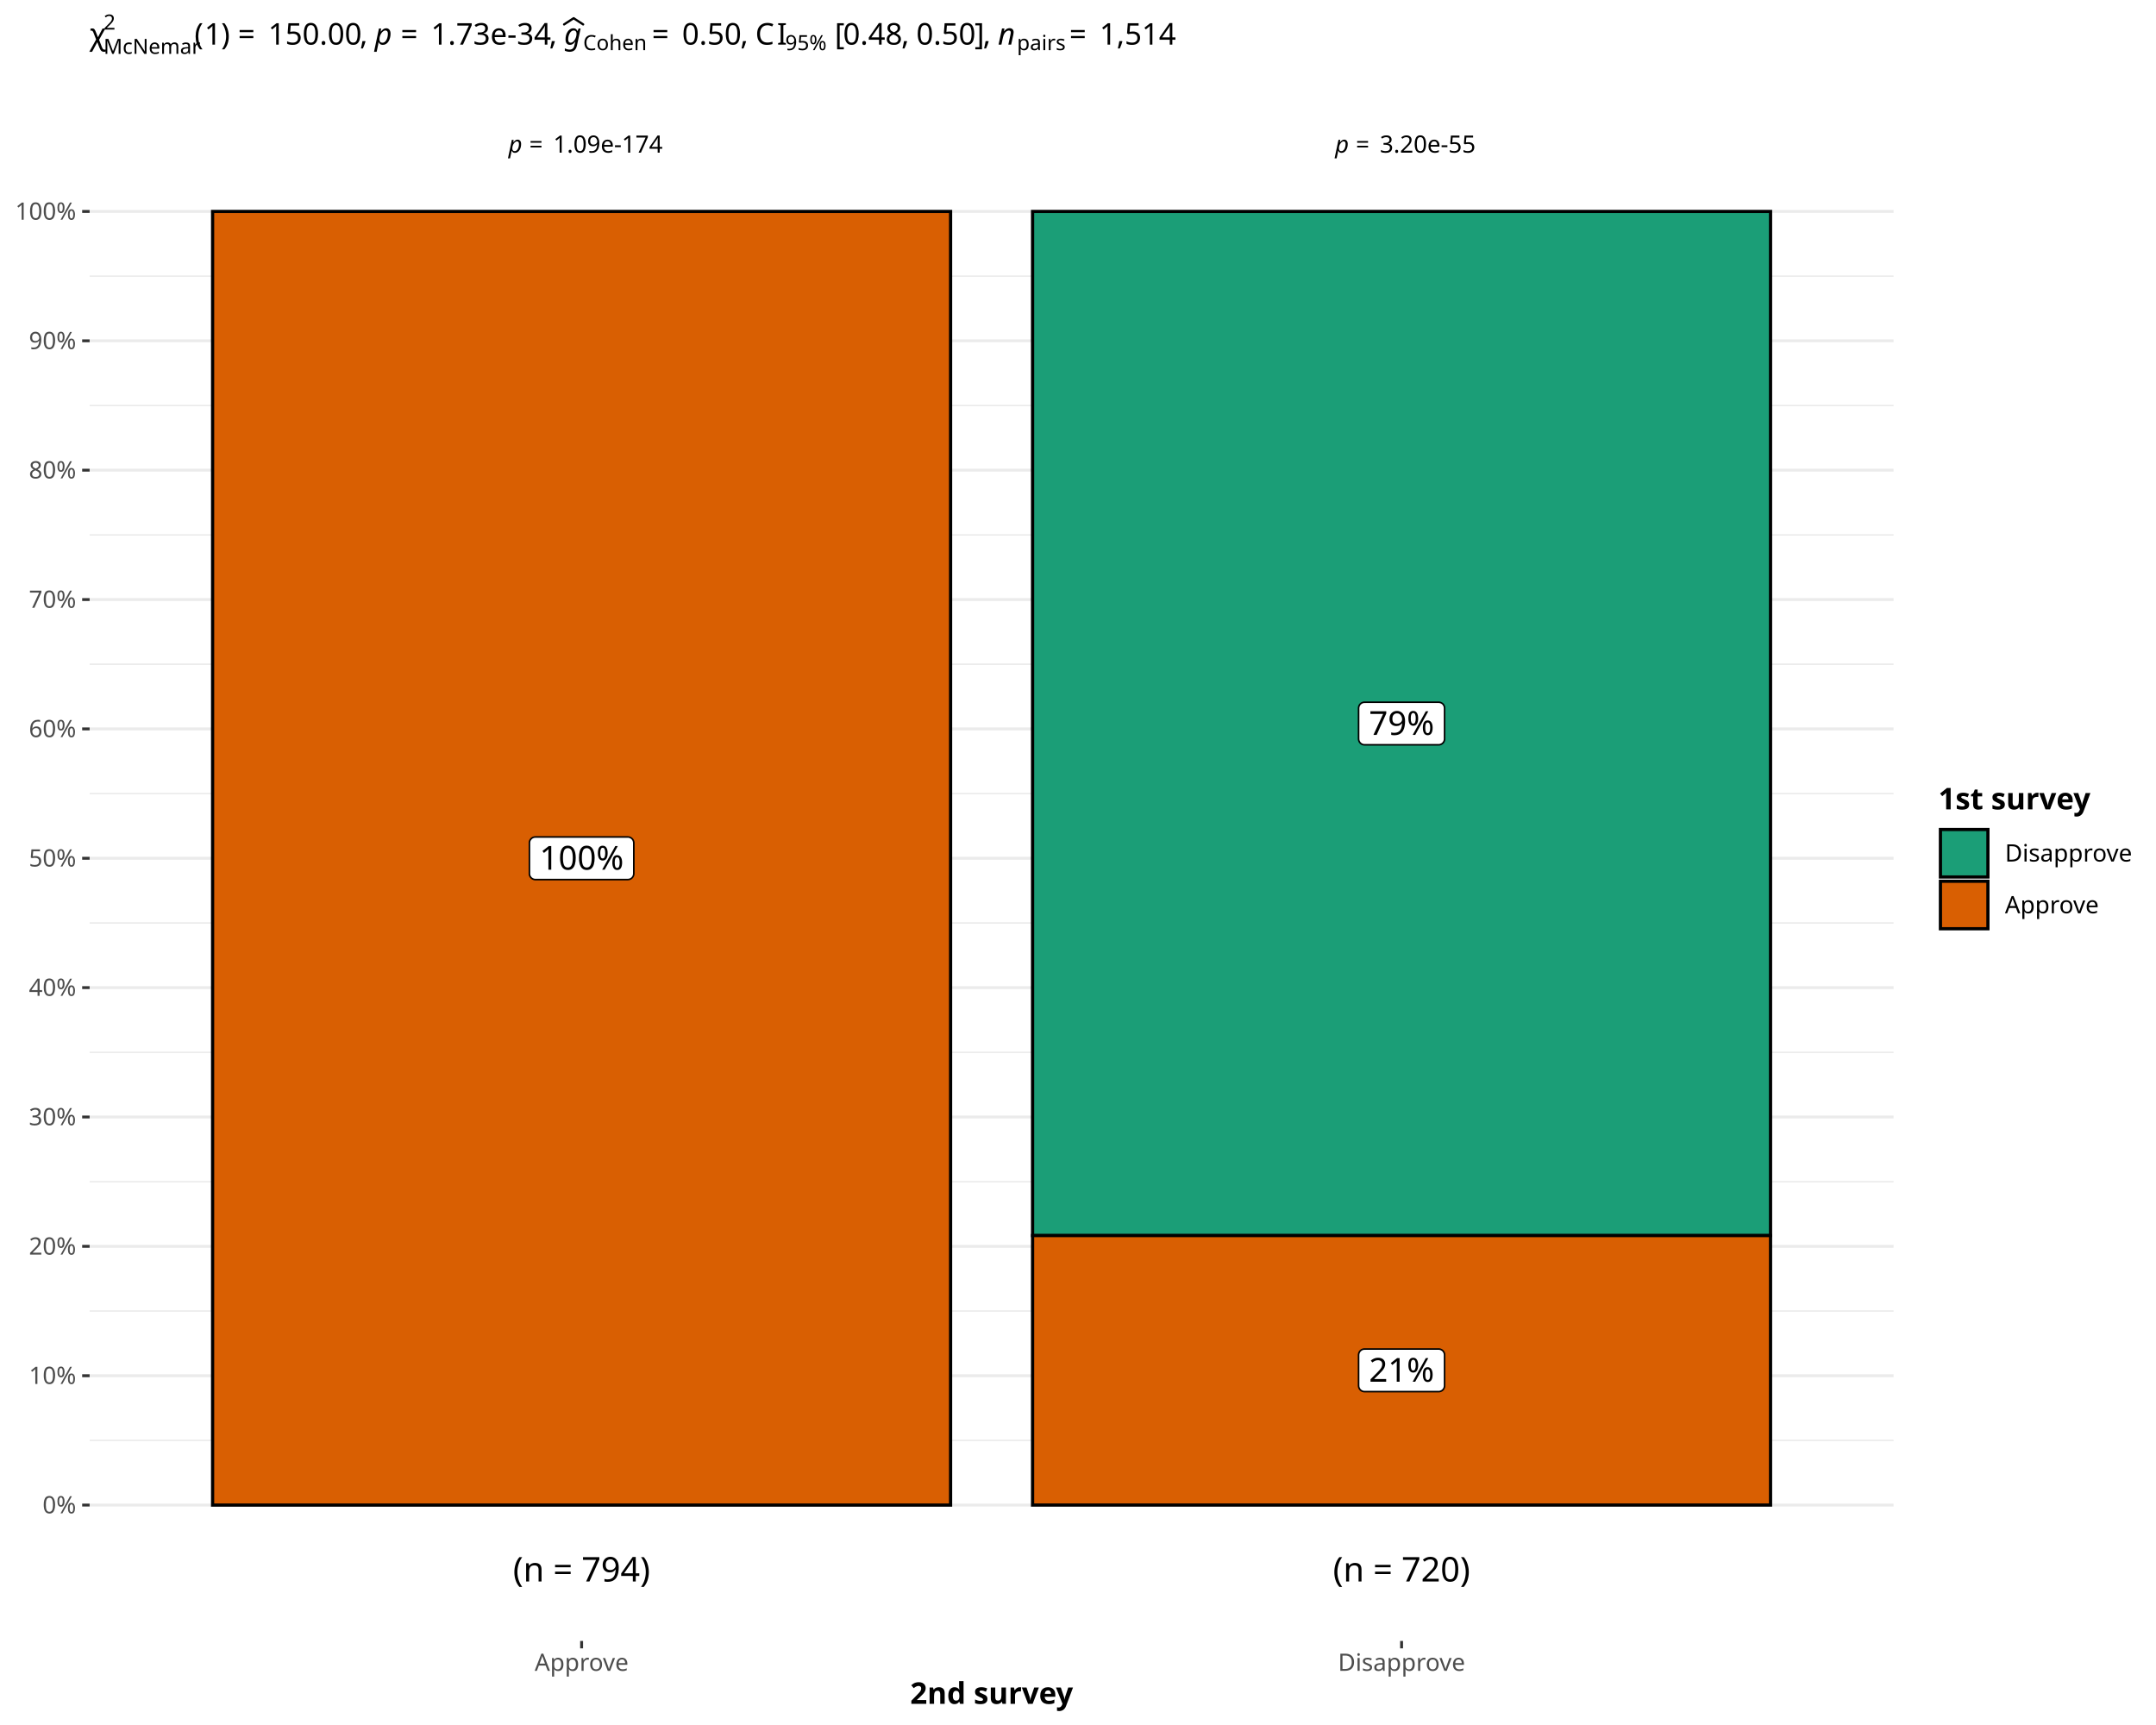
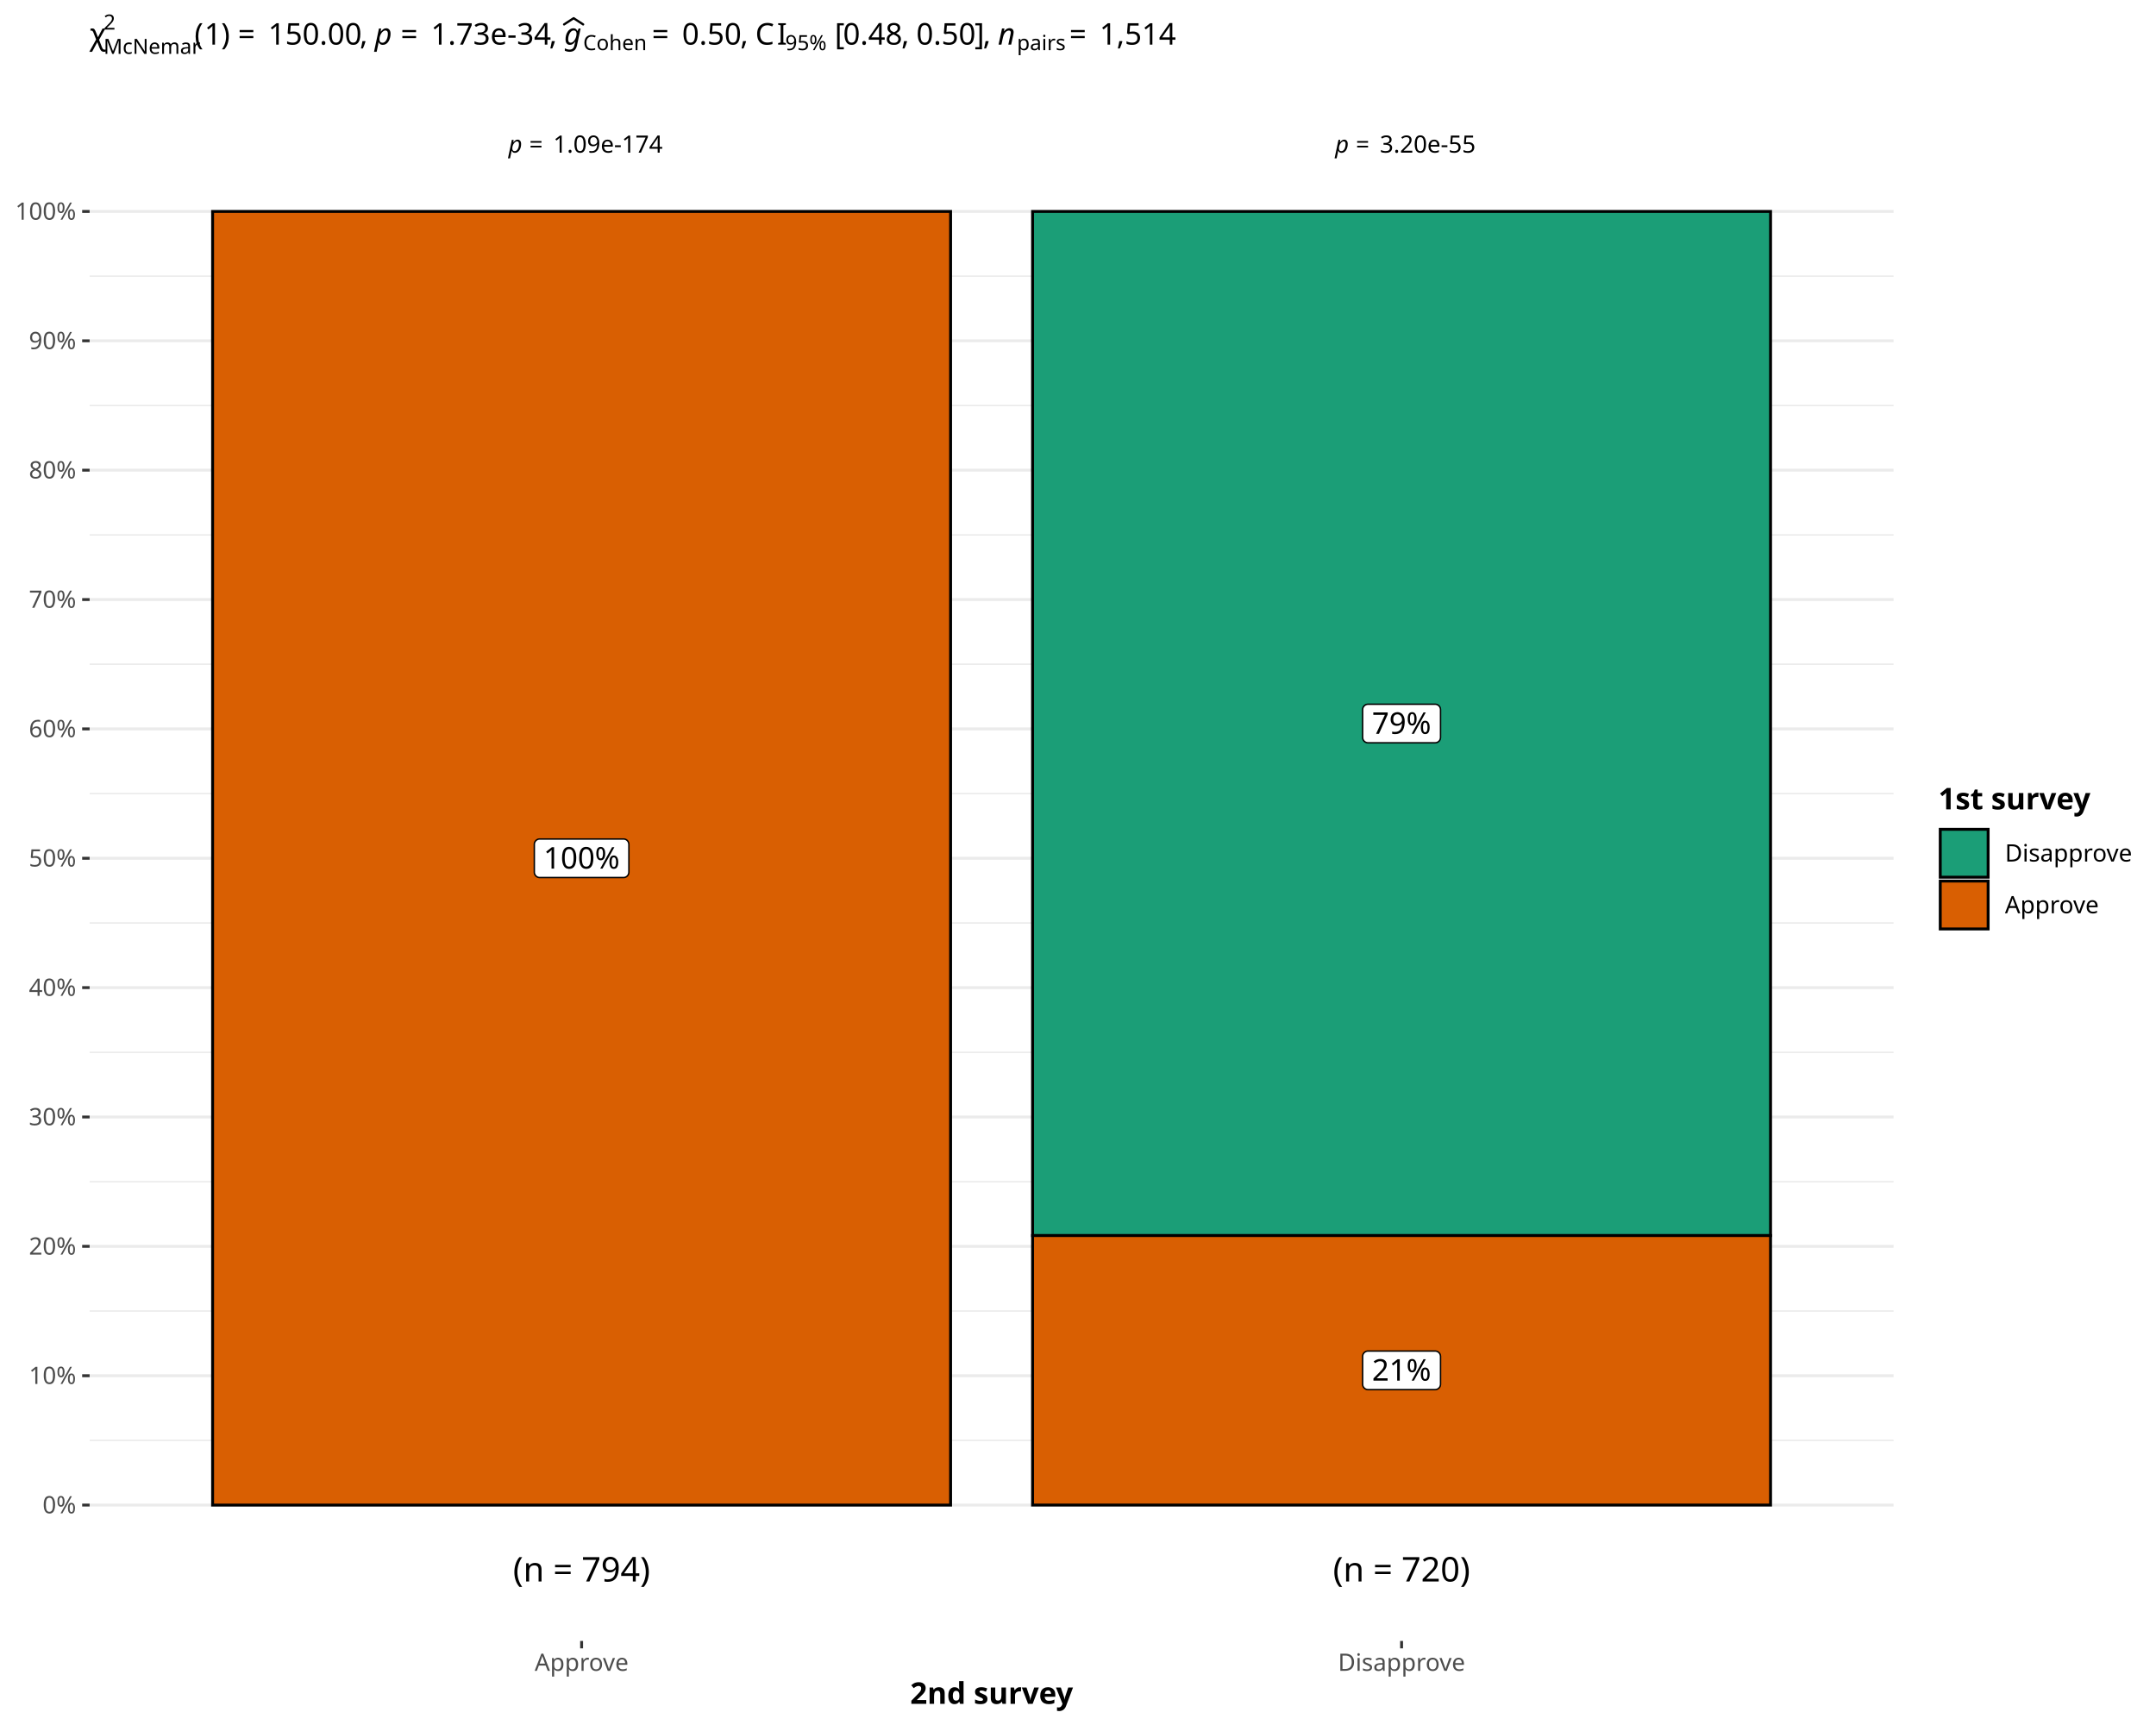
<svg xmlns="http://www.w3.org/2000/svg" class="svglite" data-engine-version="2.0" width="720.00pt" height="576.00pt" viewBox="0 0 720.00 576.00">
  <defs>
    <style type="text/css">
    .svglite line, .svglite polyline, .svglite polygon, .svglite path, .svglite rect, .svglite circle {
      fill: none;
      stroke: #000000;
      stroke-linecap: round;
      stroke-linejoin: round;
      stroke-miterlimit: 10.00;
    }
  </style>
  </defs>
  <rect width="100%" height="100%" style="stroke: none; fill: #FFFFFF;" />
  <defs>
    <clipPath id="cpMC4wMHw3MjAuMDB8MC4wMHw1NzYuMDA=">
      <rect x="0.00" y="0.00" width="720.00" height="576.00" />
    </clipPath>
  </defs>
  <g clip-path="url(#cpMC4wMHw3MjAuMDB8MC4wMHw1NzYuMDA=)">
    <rect x="0.00" y="0.00" width="720.00" height="576.00" style="stroke-width: 0.97; stroke: #FFFFFF; fill: #FFFFFF;" />
  </g>
  <defs>
    <clipPath id="cpMjkuOTN8NjMyLjM2fDI1LjI1fDU0Ny45Mg==">
      <rect x="29.93" y="25.25" width="602.43" height="522.67" />
    </clipPath>
  </defs>
  <g clip-path="url(#cpMjkuOTN8NjMyLjM2fDI1LjI1fDU0Ny45Mg==)">
    <rect x="29.93" y="25.25" width="602.43" height="522.67" style="stroke-width: 0.97; stroke: none; fill: #FFFFFF;" />
    <polyline points="29.93,480.97 632.36,480.97 " style="stroke-width: 0.48; stroke: #EBEBEB; stroke-linecap: butt;" />
    <polyline points="29.93,437.77 632.36,437.77 " style="stroke-width: 0.48; stroke: #EBEBEB; stroke-linecap: butt;" />
    <polyline points="29.93,394.58 632.36,394.58 " style="stroke-width: 0.48; stroke: #EBEBEB; stroke-linecap: butt;" />
    <polyline points="29.93,351.38 632.36,351.38 " style="stroke-width: 0.48; stroke: #EBEBEB; stroke-linecap: butt;" />
    <polyline points="29.93,308.18 632.36,308.18 " style="stroke-width: 0.48; stroke: #EBEBEB; stroke-linecap: butt;" />
    <polyline points="29.93,264.99 632.36,264.99 " style="stroke-width: 0.48; stroke: #EBEBEB; stroke-linecap: butt;" />
    <polyline points="29.93,221.79 632.36,221.79 " style="stroke-width: 0.48; stroke: #EBEBEB; stroke-linecap: butt;" />
    <polyline points="29.93,178.60 632.36,178.60 " style="stroke-width: 0.48; stroke: #EBEBEB; stroke-linecap: butt;" />
    <polyline points="29.93,135.40 632.36,135.40 " style="stroke-width: 0.48; stroke: #EBEBEB; stroke-linecap: butt;" />
    <polyline points="29.93,92.21 632.36,92.21 " style="stroke-width: 0.48; stroke: #EBEBEB; stroke-linecap: butt;" />
    <polyline points="29.93,502.56 632.36,502.56 " style="stroke-width: 0.97; stroke: #EBEBEB; stroke-linecap: butt;" />
    <polyline points="29.93,459.37 632.36,459.37 " style="stroke-width: 0.97; stroke: #EBEBEB; stroke-linecap: butt;" />
    <polyline points="29.93,416.17 632.36,416.17 " style="stroke-width: 0.97; stroke: #EBEBEB; stroke-linecap: butt;" />
    <polyline points="29.93,372.98 632.36,372.98 " style="stroke-width: 0.97; stroke: #EBEBEB; stroke-linecap: butt;" />
    <polyline points="29.93,329.78 632.36,329.78 " style="stroke-width: 0.97; stroke: #EBEBEB; stroke-linecap: butt;" />
    <polyline points="29.93,286.59 632.36,286.59 " style="stroke-width: 0.97; stroke: #EBEBEB; stroke-linecap: butt;" />
    <polyline points="29.93,243.39 632.36,243.39 " style="stroke-width: 0.97; stroke: #EBEBEB; stroke-linecap: butt;" />
    <polyline points="29.93,200.20 632.36,200.20 " style="stroke-width: 0.97; stroke: #EBEBEB; stroke-linecap: butt;" />
    <polyline points="29.93,157.00 632.36,157.00 " style="stroke-width: 0.97; stroke: #EBEBEB; stroke-linecap: butt;" />
    <polyline points="29.93,113.80 632.36,113.80 " style="stroke-width: 0.97; stroke: #EBEBEB; stroke-linecap: butt;" />
    <polyline points="29.93,70.61 632.36,70.61 " style="stroke-width: 0.97; stroke: #EBEBEB; stroke-linecap: butt;" />
-     <rect x="344.83" y="70.61" width="246.45" height="341.97" style="stroke-width: 1.07; stroke-linecap: butt; stroke-linejoin: miter; fill: #1B9E77;" />
-     <rect x="71.00" y="70.61" width="246.45" height="431.96" style="stroke-width: 1.07; stroke-linecap: butt; stroke-linejoin: miter; fill: #D95F02;" />
-     <rect x="344.83" y="412.57" width="246.45" height="89.99" style="stroke-width: 1.07; stroke-linecap: butt; stroke-linejoin: miter; fill: #D95F02;" />
-     <polygon points="455.69,248.70 480.43,248.70 480.35,248.70 480.67,248.69 480.99,248.62 481.28,248.51 481.56,248.35 481.81,248.15 482.02,247.91 482.19,247.64 482.32,247.34 482.39,247.03 482.42,246.71 482.42,246.71 482.42,236.47 482.42,236.47 482.39,236.15 482.32,235.84 482.19,235.54 482.02,235.27 481.81,235.03 481.56,234.83 481.28,234.67 480.99,234.56 480.67,234.49 480.43,234.48 455.69,234.48 455.93,234.49 455.61,234.48 455.29,234.52 454.98,234.61 454.69,234.75 454.43,234.93 454.20,235.15 454.01,235.41 453.86,235.69 453.76,235.99 453.71,236.31 453.70,236.47 453.70,246.71 453.71,246.55 453.71,246.87 453.76,247.19 453.86,247.49 454.01,247.78 454.20,248.03 454.43,248.25 454.69,248.44 454.98,248.57 455.29,248.66 455.61,248.70 " style="stroke-width: 0.53; fill: #FFFFFF;" />
-     <text x="468.06" y="245.39" text-anchor="middle" style="font-size: 11.04px; font-family: sans;" textLength="22.10px" lengthAdjust="spacingAndGlyphs">79%</text>
-     <polygon points="178.78,293.70 209.67,293.70 209.59,293.70 209.91,293.68 210.22,293.62 210.52,293.51 210.80,293.35 211.05,293.14 211.26,292.90 211.43,292.63 211.55,292.34 211.63,292.03 211.66,291.71 211.66,291.71 211.66,281.46 211.66,281.46 211.63,281.14 211.55,280.83 211.43,280.54 211.26,280.27 211.05,280.03 210.80,279.83 210.52,279.67 210.22,279.55 209.91,279.49 209.67,279.48 178.78,279.48 179.02,279.49 178.70,279.48 178.39,279.52 178.08,279.60 177.79,279.74 177.53,279.92 177.30,280.15 177.10,280.40 176.95,280.68 176.85,280.99 176.80,281.30 176.80,281.46 176.80,291.71 176.80,291.55 176.80,291.87 176.85,292.19 176.95,292.49 177.10,292.77 177.30,293.03 177.53,293.25 177.79,293.43 178.08,293.57 178.39,293.66 178.70,293.70 " style="stroke-width: 0.53; fill: #FFFFFF;" />
-     <text x="194.23" y="290.39" text-anchor="middle" style="font-size: 11.04px; font-family: sans;" textLength="28.24px" lengthAdjust="spacingAndGlyphs">100%</text>
-     <polygon points="455.69,464.68 480.43,464.68 480.35,464.68 480.67,464.67 480.99,464.60 481.28,464.49 481.56,464.33 481.81,464.13 482.02,463.89 482.19,463.62 482.32,463.32 482.39,463.01 482.42,462.69 482.42,462.69 482.42,452.45 482.42,452.45 482.39,452.13 482.32,451.82 482.19,451.52 482.02,451.25 481.81,451.01 481.56,450.81 481.28,450.65 480.99,450.54 480.67,450.47 480.43,450.46 455.69,450.46 455.93,450.47 455.61,450.46 455.29,450.50 454.98,450.59 454.69,450.72 454.43,450.91 454.20,451.13 454.01,451.38 453.86,451.67 453.76,451.97 453.71,452.29 453.70,452.45 453.70,462.69 453.71,462.53 453.71,462.85 453.76,463.17 453.86,463.47 454.01,463.75 454.20,464.01 454.43,464.23 454.69,464.41 454.98,464.55 455.29,464.64 455.61,464.68 " style="stroke-width: 0.53; fill: #FFFFFF;" />
-     <text x="468.06" y="461.37" text-anchor="middle" style="font-size: 11.04px; font-family: sans;" textLength="22.10px" lengthAdjust="spacingAndGlyphs">21%</text>
+     <rect x="344.83" y="70.61" width="246.45" height="341.97" style="stroke-width: 0.97; stroke-linecap: butt; stroke-linejoin: miter; fill: #1B9E77;" />
+     <rect x="71.00" y="70.61" width="246.45" height="431.96" style="stroke-width: 0.97; stroke-linecap: butt; stroke-linejoin: miter; fill: #D95F02;" />
+     <rect x="344.83" y="412.57" width="246.45" height="89.99" style="stroke-width: 0.97; stroke-linecap: butt; stroke-linejoin: miter; fill: #D95F02;" />
+     <polygon points="456.85,248.03 479.27,248.03 479.19,248.03 479.48,248.02 479.77,247.96 480.04,247.86 480.29,247.71 480.51,247.53 480.71,247.31 480.86,247.07 480.97,246.80 481.04,246.52 481.07,246.23 481.07,246.23 481.07,236.95 481.07,236.95 481.04,236.66 480.97,236.38 480.86,236.11 480.71,235.87 480.51,235.65 480.29,235.47 480.04,235.32 479.77,235.22 479.48,235.16 479.27,235.15 456.85,235.15 457.07,235.16 456.78,235.15 456.49,235.19 456.21,235.27 455.95,235.39 455.71,235.56 455.50,235.76 455.33,235.99 455.19,236.24 455.10,236.52 455.06,236.81 455.05,236.95 455.05,246.23 455.06,246.09 455.06,246.38 455.10,246.66 455.19,246.94 455.33,247.19 455.50,247.43 455.71,247.63 455.95,247.79 456.21,247.91 456.49,248.00 456.78,248.03 " style="stroke-width: 0.48; fill: #FFFFFF;" />
+     <text x="468.06" y="245.03" text-anchor="middle" style="font-size: 10.00px; font-family: sans;" textLength="20.02px" lengthAdjust="spacingAndGlyphs">79%</text>
+     <polygon points="180.24,293.03 208.22,293.03 208.14,293.03 208.43,293.01 208.72,292.96 208.99,292.85 209.24,292.71 209.46,292.53 209.65,292.31 209.81,292.06 209.92,291.80 209.99,291.52 210.02,291.23 210.02,291.23 210.02,281.95 210.02,281.95 209.99,281.66 209.92,281.38 209.81,281.11 209.65,280.86 209.46,280.65 209.24,280.46 208.99,280.32 208.72,280.22 208.43,280.16 208.22,280.15 180.24,280.15 180.45,280.16 180.16,280.15 179.88,280.18 179.60,280.26 179.34,280.39 179.10,280.55 178.89,280.75 178.72,280.98 178.58,281.24 178.49,281.51 178.44,281.80 178.44,281.95 178.44,291.23 178.44,291.08 178.44,291.37 178.49,291.66 178.58,291.93 178.72,292.19 178.89,292.42 179.10,292.62 179.34,292.79 179.60,292.91 179.88,292.99 180.16,293.03 " style="stroke-width: 0.48; fill: #FFFFFF;" />
+     <text x="194.23" y="290.03" text-anchor="middle" style="font-size: 10.00px; font-family: sans;" textLength="25.58px" lengthAdjust="spacingAndGlyphs">100%</text>
+     <polygon points="456.85,464.01 479.27,464.01 479.19,464.01 479.48,464.00 479.77,463.94 480.04,463.84 480.29,463.69 480.51,463.51 480.71,463.29 480.86,463.05 480.97,462.78 481.04,462.50 481.07,462.21 481.07,462.21 481.07,452.93 481.07,452.93 481.04,452.64 480.97,452.36 480.86,452.09 480.71,451.85 480.51,451.63 480.29,451.45 480.04,451.30 479.77,451.20 479.48,451.14 479.27,451.13 456.85,451.13 457.07,451.14 456.78,451.13 456.49,451.16 456.21,451.25 455.95,451.37 455.71,451.53 455.50,451.73 455.33,451.97 455.19,452.22 455.10,452.50 455.06,452.78 455.05,452.93 455.05,462.21 455.06,462.07 455.06,462.36 455.10,462.64 455.19,462.92 455.33,463.17 455.50,463.40 455.71,463.60 455.95,463.77 456.21,463.89 456.49,463.97 456.78,464.01 " style="stroke-width: 0.48; fill: #FFFFFF;" />
+     <text x="468.06" y="461.01" text-anchor="middle" style="font-size: 10.00px; font-family: sans;" textLength="20.02px" lengthAdjust="spacingAndGlyphs">21%</text>
    <text x="443.86" y="50.97" style="font-size: 7.97px; font-family: sans;" textLength="1.99px" lengthAdjust="spacingAndGlyphs"> </text>
    <text x="445.86" y="50.97" style="font-size: 7.97px; font-style: italic; font-family: sans;" textLength="4.43px" lengthAdjust="spacingAndGlyphs">p</text>
    <text x="452.77" y="50.97" style="font-size: 7.97px; font-family: sans;" textLength="6.19px" lengthAdjust="spacingAndGlyphs">=</text>
    <text x="460.80" y="50.97" style="font-size: 7.97px; font-family: sans;" textLength="31.45px" lengthAdjust="spacingAndGlyphs">3.20e-55</text>
    <text x="167.81" y="50.97" style="font-size: 7.97px; font-family: sans;" textLength="1.99px" lengthAdjust="spacingAndGlyphs"> </text>
    <text x="169.81" y="50.97" style="font-size: 7.97px; font-style: italic; font-family: sans;" textLength="4.43px" lengthAdjust="spacingAndGlyphs">p</text>
    <text x="176.73" y="50.97" style="font-size: 7.97px; font-family: sans;" textLength="6.19px" lengthAdjust="spacingAndGlyphs">=</text>
    <text x="184.75" y="50.97" style="font-size: 7.97px; font-family: sans;" textLength="35.88px" lengthAdjust="spacingAndGlyphs">1.09e-174</text>
    <text x="468.06" y="528.08" text-anchor="middle" style="font-size: 11.38px; font-family: sans;" textLength="45.87px" lengthAdjust="spacingAndGlyphs">(n = 720)</text>
    <text x="194.23" y="528.08" text-anchor="middle" style="font-size: 11.38px; font-family: sans;" textLength="45.87px" lengthAdjust="spacingAndGlyphs">(n = 794)</text>
  </g>
  <g clip-path="url(#cpMC4wMHw3MjAuMDB8MC4wMHw1NzYuMDA=)">
    <text x="25.44" y="505.32" text-anchor="end" style="font-size: 8.00px; fill: #4D4D4D; font-family: sans;" textLength="11.56px" lengthAdjust="spacingAndGlyphs">0%</text>
    <text x="25.44" y="462.12" text-anchor="end" style="font-size: 8.00px; fill: #4D4D4D; font-family: sans;" textLength="16.01px" lengthAdjust="spacingAndGlyphs">10%</text>
    <text x="25.44" y="418.93" text-anchor="end" style="font-size: 8.00px; fill: #4D4D4D; font-family: sans;" textLength="16.01px" lengthAdjust="spacingAndGlyphs">20%</text>
    <text x="25.44" y="375.73" text-anchor="end" style="font-size: 8.00px; fill: #4D4D4D; font-family: sans;" textLength="16.01px" lengthAdjust="spacingAndGlyphs">30%</text>
    <text x="25.44" y="332.53" text-anchor="end" style="font-size: 8.00px; fill: #4D4D4D; font-family: sans;" textLength="16.01px" lengthAdjust="spacingAndGlyphs">40%</text>
    <text x="25.44" y="289.34" text-anchor="end" style="font-size: 8.00px; fill: #4D4D4D; font-family: sans;" textLength="16.01px" lengthAdjust="spacingAndGlyphs">50%</text>
    <text x="25.44" y="246.14" text-anchor="end" style="font-size: 8.00px; fill: #4D4D4D; font-family: sans;" textLength="16.01px" lengthAdjust="spacingAndGlyphs">60%</text>
    <text x="25.44" y="202.95" text-anchor="end" style="font-size: 8.00px; fill: #4D4D4D; font-family: sans;" textLength="16.01px" lengthAdjust="spacingAndGlyphs">70%</text>
    <text x="25.44" y="159.75" text-anchor="end" style="font-size: 8.00px; fill: #4D4D4D; font-family: sans;" textLength="16.01px" lengthAdjust="spacingAndGlyphs">80%</text>
    <text x="25.44" y="116.56" text-anchor="end" style="font-size: 8.00px; fill: #4D4D4D; font-family: sans;" textLength="16.01px" lengthAdjust="spacingAndGlyphs">90%</text>
    <text x="25.44" y="73.36" text-anchor="end" style="font-size: 8.00px; fill: #4D4D4D; font-family: sans;" textLength="20.46px" lengthAdjust="spacingAndGlyphs">100%</text>
    <polyline points="27.44,502.56 29.93,502.56 " style="stroke-width: 0.97; stroke: #333333; stroke-linecap: butt;" />
    <polyline points="27.44,459.37 29.93,459.37 " style="stroke-width: 0.97; stroke: #333333; stroke-linecap: butt;" />
    <polyline points="27.44,416.17 29.93,416.17 " style="stroke-width: 0.97; stroke: #333333; stroke-linecap: butt;" />
    <polyline points="27.44,372.98 29.93,372.98 " style="stroke-width: 0.97; stroke: #333333; stroke-linecap: butt;" />
    <polyline points="27.44,329.78 29.93,329.78 " style="stroke-width: 0.97; stroke: #333333; stroke-linecap: butt;" />
    <polyline points="27.44,286.59 29.93,286.59 " style="stroke-width: 0.97; stroke: #333333; stroke-linecap: butt;" />
    <polyline points="27.44,243.39 29.93,243.39 " style="stroke-width: 0.97; stroke: #333333; stroke-linecap: butt;" />
    <polyline points="27.44,200.20 29.93,200.20 " style="stroke-width: 0.97; stroke: #333333; stroke-linecap: butt;" />
    <polyline points="27.44,157.00 29.93,157.00 " style="stroke-width: 0.97; stroke: #333333; stroke-linecap: butt;" />
    <polyline points="27.44,113.80 29.93,113.80 " style="stroke-width: 0.97; stroke: #333333; stroke-linecap: butt;" />
    <polyline points="27.44,70.61 29.93,70.61 " style="stroke-width: 0.97; stroke: #333333; stroke-linecap: butt;" />
    <polyline points="194.23,550.41 194.23,547.92 " style="stroke-width: 0.97; stroke: #333333; stroke-linecap: butt;" />
    <polyline points="468.06,550.41 468.06,547.92 " style="stroke-width: 0.97; stroke: #333333; stroke-linecap: butt;" />
    <text x="194.23" y="557.91" text-anchor="middle" style="font-size: 8.00px; fill: #4D4D4D; font-family: sans;" textLength="29.80px" lengthAdjust="spacingAndGlyphs">Approve</text>
    <text x="468.06" y="557.91" text-anchor="middle" style="font-size: 8.00px; fill: #4D4D4D; font-family: sans;" textLength="40.47px" lengthAdjust="spacingAndGlyphs">Disapprove</text>
    <text x="331.14" y="568.94" text-anchor="middle" style="font-size: 10.00px; font-weight: bold; font-family: sans;" textLength="48.93px" lengthAdjust="spacingAndGlyphs">2nd survey</text>
    <rect x="642.32" y="257.36" width="72.70" height="58.46" style="stroke-width: 0.97; stroke: none; fill: #FFFFFF;" />
    <text x="647.30" y="270.26" style="font-size: 10.00px; font-weight: bold; font-family: sans;" textLength="45.59px" lengthAdjust="spacingAndGlyphs">1st survey</text>
    <rect x="647.30" y="276.28" width="17.28" height="17.28" style="stroke-width: 0.97; stroke: none; fill: #FFFFFF;" />
-     <rect x="648.01" y="276.98" width="15.86" height="15.86" style="stroke-width: 1.07; stroke-linecap: butt; stroke-linejoin: miter; fill: #1B9E77;" />
+     <rect x="647.95" y="276.92" width="15.99" height="15.99" style="stroke-width: 0.97; stroke-linecap: butt; stroke-linejoin: miter; fill: #1B9E77;" />
    <rect x="647.30" y="293.56" width="17.28" height="17.28" style="stroke-width: 0.97; stroke: none; fill: #FFFFFF;" />
-     <rect x="648.01" y="294.26" width="15.86" height="15.86" style="stroke-width: 1.07; stroke-linecap: butt; stroke-linejoin: miter; fill: #D95F02;" />
+     <rect x="647.95" y="294.20" width="15.99" height="15.99" style="stroke-width: 0.97; stroke-linecap: butt; stroke-linejoin: miter; fill: #D95F02;" />
    <text x="669.56" y="287.67" style="font-size: 8.00px; font-family: sans;" textLength="40.47px" lengthAdjust="spacingAndGlyphs">Disapprove</text>
    <text x="669.56" y="304.95" style="font-size: 8.00px; font-family: sans;" textLength="29.80px" lengthAdjust="spacingAndGlyphs">Approve</text>
    <text x="29.93" y="14.89" style="font-size: 10.00px; font-family: sans;" textLength="4.65px" lengthAdjust="spacingAndGlyphs">χ</text>
    <text x="34.58" y="17.99" style="font-size: 7.00px; font-family: sans;" textLength="30.34px" lengthAdjust="spacingAndGlyphs">McNemar</text>
    <text x="34.58" y="9.87" style="font-size: 7.00px; font-family: sans;" textLength="3.89px" lengthAdjust="spacingAndGlyphs">2</text>
    <text x="64.92" y="14.89" style="font-size: 10.00px; font-family: sans;" textLength="3.33px" lengthAdjust="spacingAndGlyphs">(</text>
    <text x="68.25" y="14.89" style="font-size: 10.00px; font-family: sans;" textLength="5.56px" lengthAdjust="spacingAndGlyphs">1</text>
    <text x="73.81" y="14.89" style="font-size: 10.00px; font-family: sans;" textLength="3.33px" lengthAdjust="spacingAndGlyphs">)</text>
    <text x="79.46" y="14.89" style="font-size: 10.00px; font-family: sans;" textLength="7.76px" lengthAdjust="spacingAndGlyphs">=</text>
    <text x="89.54" y="14.89" style="font-size: 10.00px; font-family: sans;" textLength="30.59px" lengthAdjust="spacingAndGlyphs">150.00</text>
    <text x="120.13" y="14.89" style="font-size: 10.00px; font-family: sans;" textLength="2.50px" lengthAdjust="spacingAndGlyphs">,</text>
    <text x="122.63" y="14.89" style="font-size: 10.00px; font-family: sans;" textLength="2.50px" lengthAdjust="spacingAndGlyphs"> </text>
    <text x="125.13" y="14.89" style="font-size: 10.00px; font-style: italic; font-family: sans;" textLength="5.56px" lengthAdjust="spacingAndGlyphs">p</text>
    <text x="133.81" y="14.89" style="font-size: 10.00px; font-family: sans;" textLength="7.76px" lengthAdjust="spacingAndGlyphs">=</text>
    <text x="143.89" y="14.89" style="font-size: 10.00px; font-family: sans;" textLength="39.48px" lengthAdjust="spacingAndGlyphs">1.73e-34</text>
    <text x="183.37" y="14.89" style="font-size: 10.00px; font-family: sans;" textLength="2.50px" lengthAdjust="spacingAndGlyphs">,</text>
    <text x="185.87" y="14.89" style="font-size: 10.00px; font-family: sans;" textLength="2.50px" lengthAdjust="spacingAndGlyphs"> </text>
    <text x="188.38" y="14.89" style="font-size: 10.00px; font-style: italic; font-family: sans;" textLength="5.56px" lengthAdjust="spacingAndGlyphs">g</text>
    <polyline points="188.38,8.15 191.56,6.08 194.74,8.15 " style="stroke-width: 0.75;" />
    <text x="194.74" y="16.74" style="font-size: 7.00px; font-family: sans;" textLength="20.63px" lengthAdjust="spacingAndGlyphs">Cohen</text>
    <text x="217.69" y="14.89" style="font-size: 10.00px; font-family: sans;" textLength="7.76px" lengthAdjust="spacingAndGlyphs">=</text>
    <text x="227.77" y="14.89" style="font-size: 10.00px; font-family: sans;" textLength="19.46px" lengthAdjust="spacingAndGlyphs">0.50</text>
    <text x="247.23" y="14.89" style="font-size: 10.00px; font-family: sans;" textLength="2.50px" lengthAdjust="spacingAndGlyphs">,</text>
    <text x="249.73" y="14.89" style="font-size: 10.00px; font-family: sans;" textLength="2.50px" lengthAdjust="spacingAndGlyphs"> </text>
    <text x="252.24" y="14.89" style="font-size: 10.00px; font-family: sans;" textLength="7.22px" lengthAdjust="spacingAndGlyphs">C</text>
    <text x="259.46" y="14.89" style="font-size: 10.00px; font-family: sans;" textLength="2.78px" lengthAdjust="spacingAndGlyphs">I</text>
    <text x="262.24" y="16.74" style="font-size: 7.00px; font-family: sans;" textLength="14.01px" lengthAdjust="spacingAndGlyphs">95%</text>
    <text x="276.25" y="14.89" style="font-size: 10.00px; font-family: sans;" textLength="2.50px" lengthAdjust="spacingAndGlyphs"> </text>
    <text x="278.75" y="14.89" style="font-size: 10.00px; font-family: sans;" textLength="2.78px" lengthAdjust="spacingAndGlyphs">[</text>
    <text x="281.53" y="14.89" style="font-size: 10.00px; font-family: sans;" textLength="19.46px" lengthAdjust="spacingAndGlyphs">0.48</text>
    <text x="300.99" y="14.89" style="font-size: 10.00px; font-family: sans;" textLength="2.50px" lengthAdjust="spacingAndGlyphs">,</text>
    <text x="303.50" y="14.89" style="font-size: 10.00px; font-family: sans;" textLength="2.50px" lengthAdjust="spacingAndGlyphs"> </text>
    <text x="306.00" y="14.89" style="font-size: 10.00px; font-family: sans;" textLength="19.46px" lengthAdjust="spacingAndGlyphs">0.50</text>
    <text x="325.46" y="14.89" style="font-size: 10.00px; font-family: sans;" textLength="2.78px" lengthAdjust="spacingAndGlyphs">]</text>
    <text x="328.24" y="14.89" style="font-size: 10.00px; font-family: sans;" textLength="2.50px" lengthAdjust="spacingAndGlyphs">,</text>
    <text x="330.74" y="14.89" style="font-size: 10.00px; font-family: sans;" textLength="2.50px" lengthAdjust="spacingAndGlyphs"> </text>
    <text x="333.24" y="14.89" style="font-size: 10.00px; font-style: italic; font-family: sans;" textLength="5.56px" lengthAdjust="spacingAndGlyphs">n</text>
    <text x="339.61" y="16.74" style="font-size: 7.00px; font-family: sans;" textLength="15.17px" lengthAdjust="spacingAndGlyphs">pairs</text>
    <text x="357.10" y="14.89" style="font-size: 10.00px; font-family: sans;" textLength="7.76px" lengthAdjust="spacingAndGlyphs">=</text>
    <text x="367.18" y="14.89" style="font-size: 10.00px; font-family: sans;" textLength="25.03px" lengthAdjust="spacingAndGlyphs">1,514</text>
  </g>
</svg>
